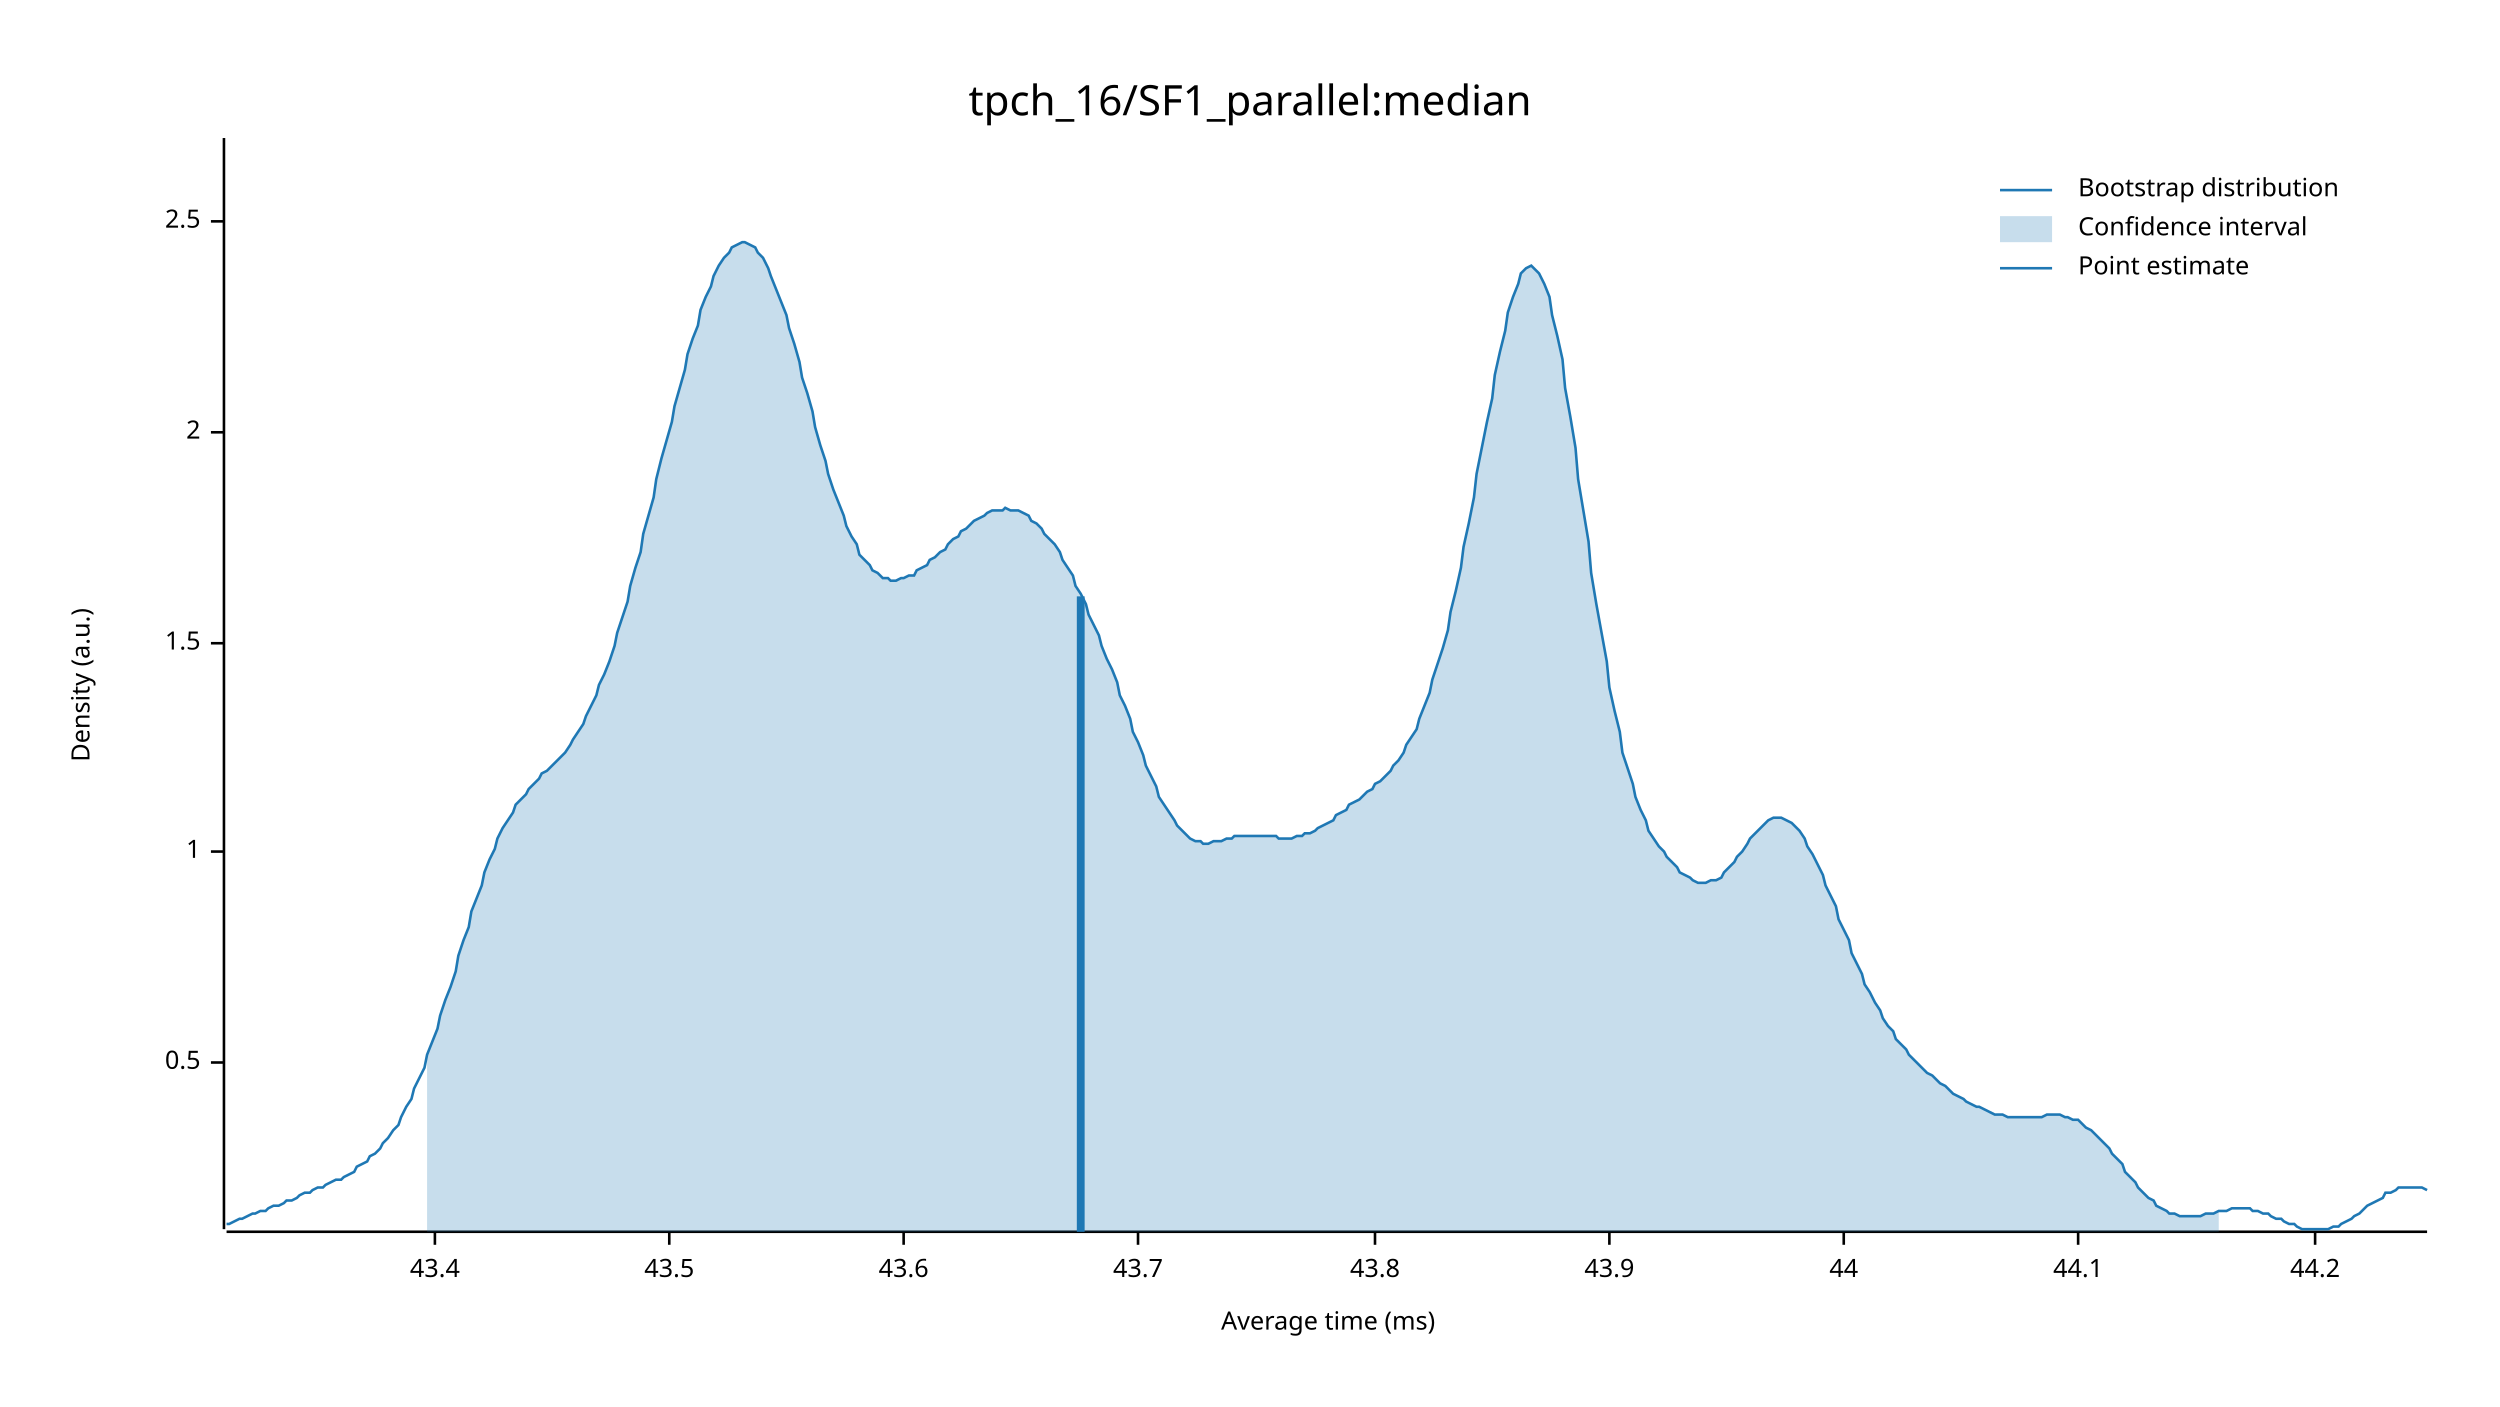
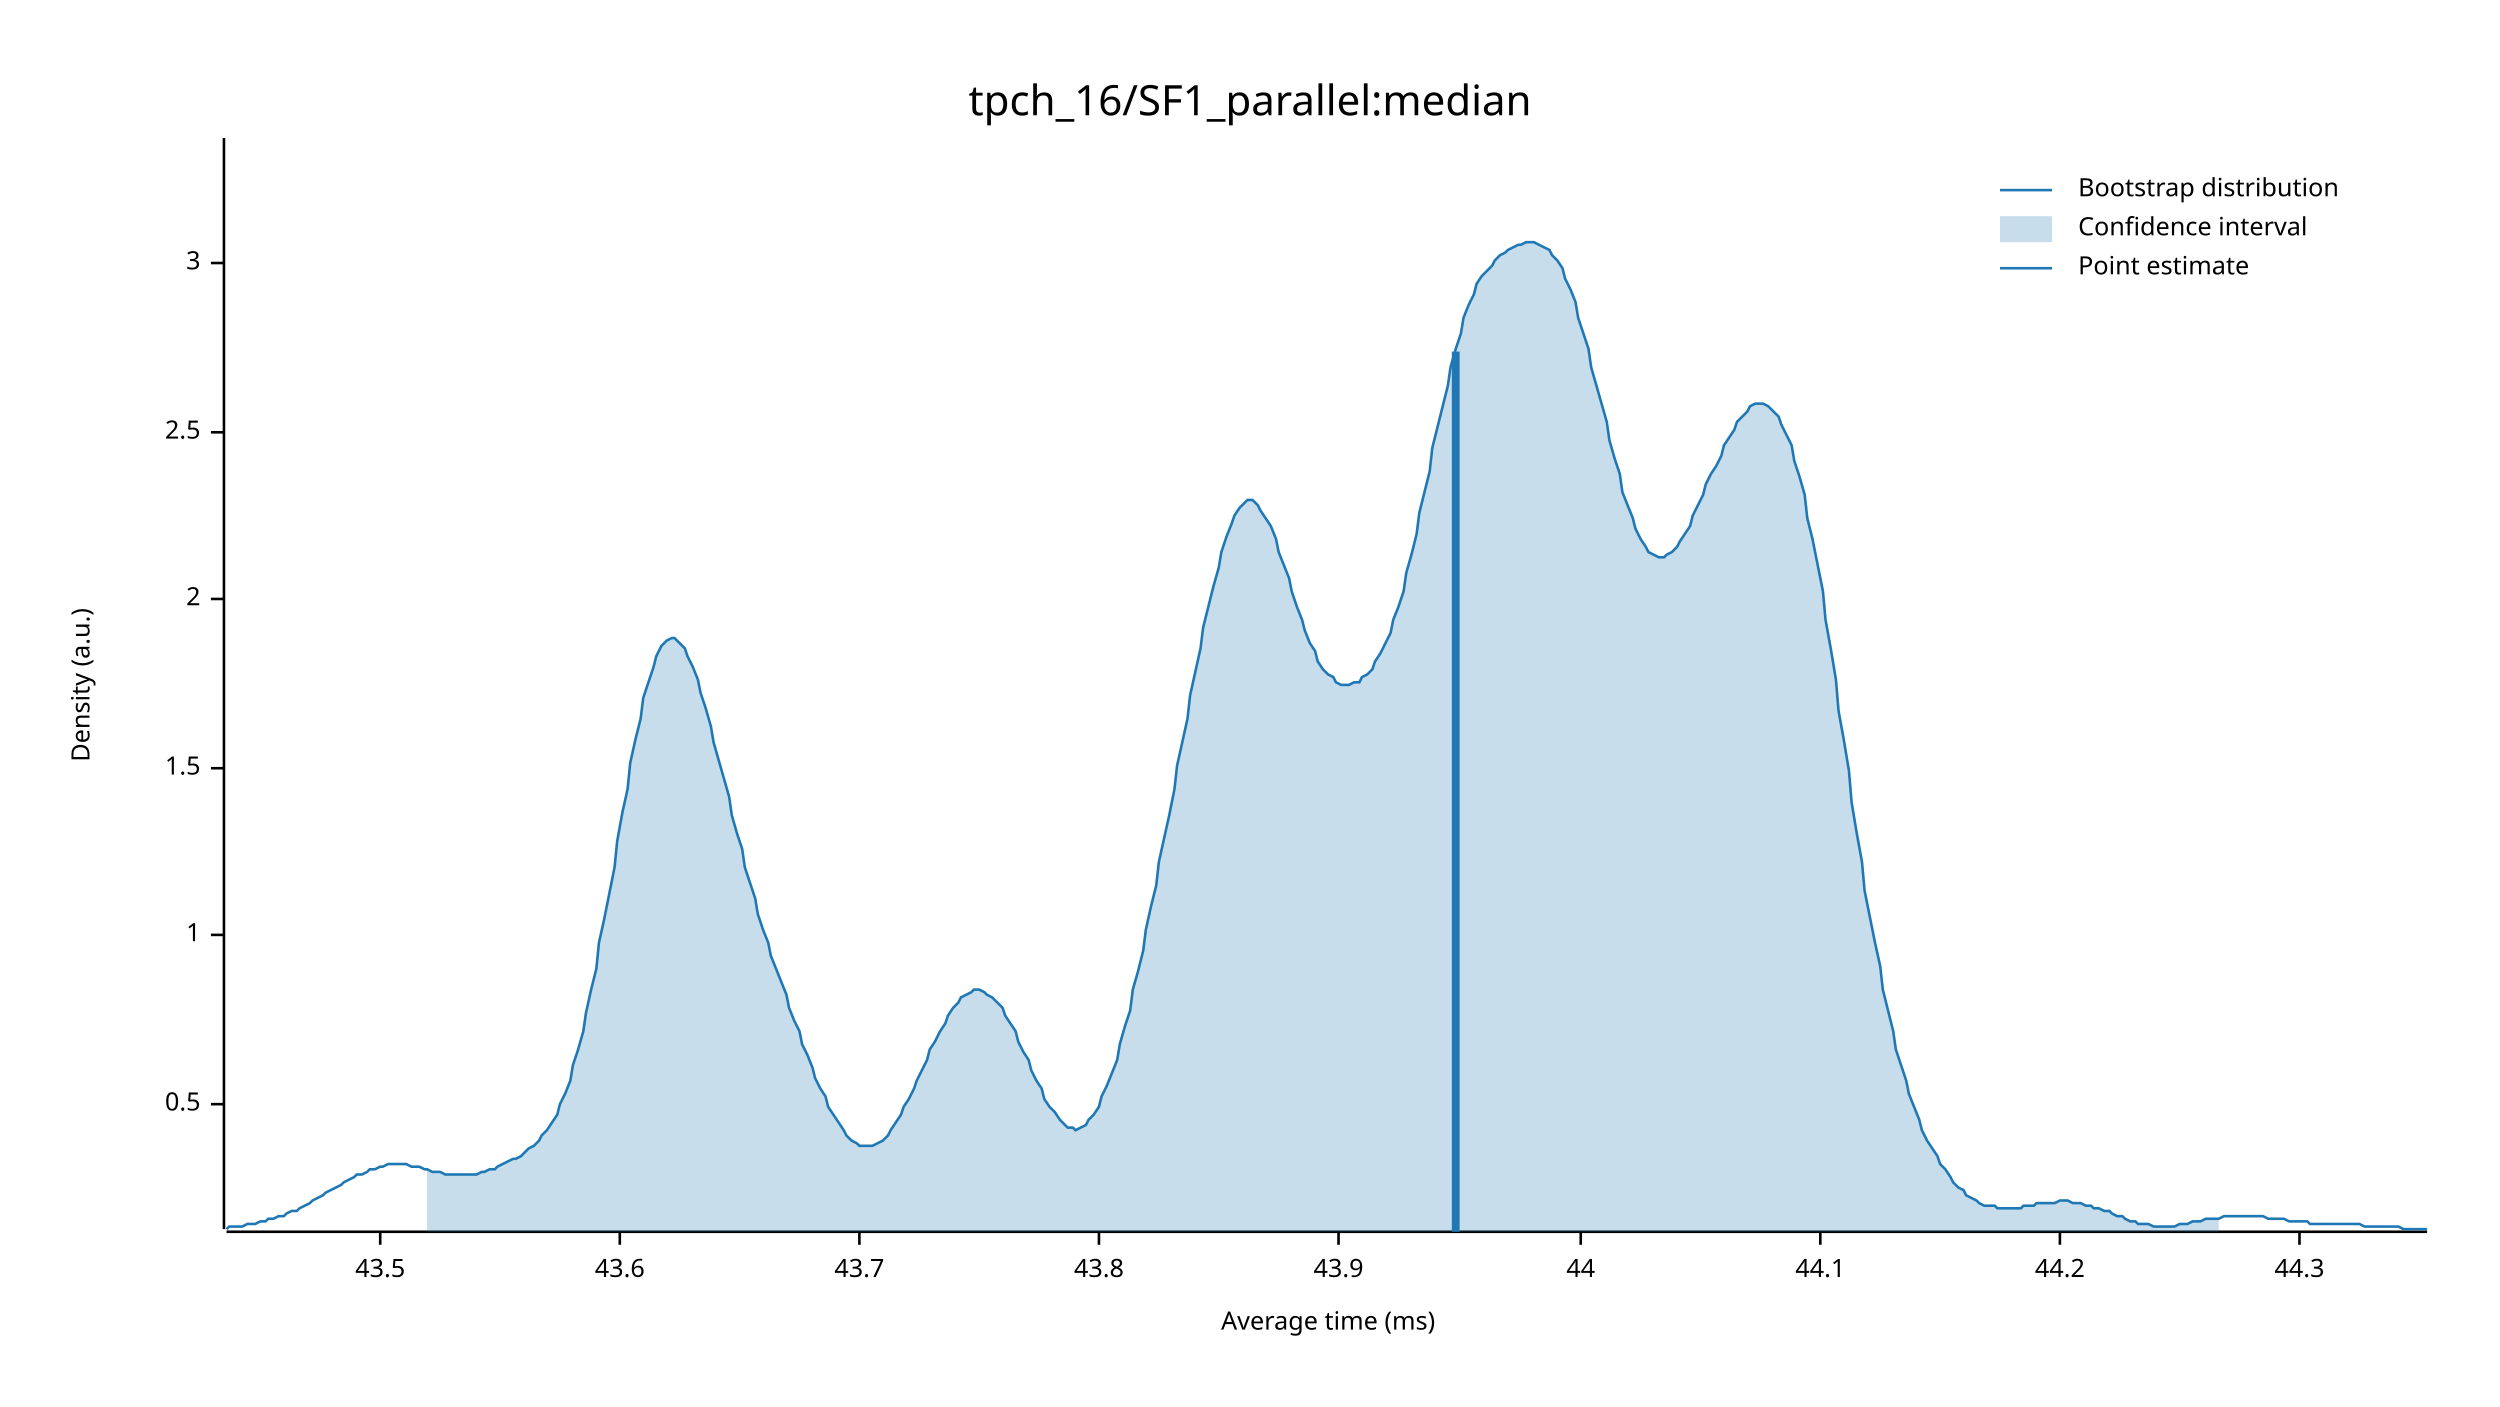
<svg xmlns="http://www.w3.org/2000/svg" width="960" height="540" viewBox="0 0 960 540">
  <text x="480" y="32" dy="0.76em" text-anchor="middle" font-family="sans-serif" font-size="16.129" opacity="1" fill="#000000">
tpch_16/SF1_parallel:median
</text>
  <text x="27" y="263" dy="0.76em" text-anchor="middle" font-family="sans-serif" font-size="9.677" opacity="1" fill="#000000" transform="rotate(270, 27, 263)">
Density (a.u.)
</text>
  <text x="510" y="513" dy="-0.5ex" text-anchor="middle" font-family="sans-serif" font-size="9.677" opacity="1" fill="#000000">
Average time (ms)
</text>
  <polyline fill="none" opacity="1" stroke="#000000" stroke-width="1" points="86,53 86,472 " />
-   <text x="77" y="408" dy="0.5ex" text-anchor="end" font-family="sans-serif" font-size="9.677" opacity="1" fill="#000000">
+   <text x="77" y="424" dy="0.5ex" text-anchor="end" font-family="sans-serif" font-size="9.677" opacity="1" fill="#000000">
0.5
</text>
-   <polyline fill="none" opacity="1" stroke="#000000" stroke-width="1" points="81,408 86,408 " />
-   <text x="77" y="327" dy="0.5ex" text-anchor="end" font-family="sans-serif" font-size="9.677" opacity="1" fill="#000000">
+   <polyline fill="none" opacity="1" stroke="#000000" stroke-width="1" points="81,424 86,424 " />
+   <text x="77" y="359" dy="0.5ex" text-anchor="end" font-family="sans-serif" font-size="9.677" opacity="1" fill="#000000">
1
</text>
-   <polyline fill="none" opacity="1" stroke="#000000" stroke-width="1" points="81,327 86,327 " />
-   <text x="77" y="247" dy="0.5ex" text-anchor="end" font-family="sans-serif" font-size="9.677" opacity="1" fill="#000000">
+   <polyline fill="none" opacity="1" stroke="#000000" stroke-width="1" points="81,359 86,359 " />
+   <text x="77" y="295" dy="0.5ex" text-anchor="end" font-family="sans-serif" font-size="9.677" opacity="1" fill="#000000">
1.5
</text>
-   <polyline fill="none" opacity="1" stroke="#000000" stroke-width="1" points="81,247 86,247 " />
-   <text x="77" y="166" dy="0.5ex" text-anchor="end" font-family="sans-serif" font-size="9.677" opacity="1" fill="#000000">
+   <polyline fill="none" opacity="1" stroke="#000000" stroke-width="1" points="81,295 86,295 " />
+   <text x="77" y="230" dy="0.5ex" text-anchor="end" font-family="sans-serif" font-size="9.677" opacity="1" fill="#000000">
2
</text>
-   <polyline fill="none" opacity="1" stroke="#000000" stroke-width="1" points="81,166 86,166 " />
-   <text x="77" y="85" dy="0.5ex" text-anchor="end" font-family="sans-serif" font-size="9.677" opacity="1" fill="#000000">
+   <polyline fill="none" opacity="1" stroke="#000000" stroke-width="1" points="81,230 86,230 " />
+   <text x="77" y="166" dy="0.5ex" text-anchor="end" font-family="sans-serif" font-size="9.677" opacity="1" fill="#000000">
2.5
</text>
-   <polyline fill="none" opacity="1" stroke="#000000" stroke-width="1" points="81,85 86,85 " />
+   <polyline fill="none" opacity="1" stroke="#000000" stroke-width="1" points="81,166 86,166 " />
+   <text x="77" y="101" dy="0.5ex" text-anchor="end" font-family="sans-serif" font-size="9.677" opacity="1" fill="#000000">
+ 3
+ </text>
+   <polyline fill="none" opacity="1" stroke="#000000" stroke-width="1" points="81,101 86,101 " />
  <polyline fill="none" opacity="1" stroke="#000000" stroke-width="1" points="87,473 932,473 " />
-   <text x="167" y="483" dy="0.76em" text-anchor="middle" font-family="sans-serif" font-size="9.677" opacity="1" fill="#000000">
- 43.4
- </text>
-   <polyline fill="none" opacity="1" stroke="#000000" stroke-width="1" points="167,473 167,478 " />
-   <text x="257" y="483" dy="0.76em" text-anchor="middle" font-family="sans-serif" font-size="9.677" opacity="1" fill="#000000">
+   <text x="146" y="483" dy="0.76em" text-anchor="middle" font-family="sans-serif" font-size="9.677" opacity="1" fill="#000000">
43.5
</text>
-   <polyline fill="none" opacity="1" stroke="#000000" stroke-width="1" points="257,473 257,478 " />
-   <text x="347" y="483" dy="0.76em" text-anchor="middle" font-family="sans-serif" font-size="9.677" opacity="1" fill="#000000">
+   <polyline fill="none" opacity="1" stroke="#000000" stroke-width="1" points="146,473 146,478 " />
+   <text x="238" y="483" dy="0.76em" text-anchor="middle" font-family="sans-serif" font-size="9.677" opacity="1" fill="#000000">
43.6
</text>
-   <polyline fill="none" opacity="1" stroke="#000000" stroke-width="1" points="347,473 347,478 " />
-   <text x="437" y="483" dy="0.76em" text-anchor="middle" font-family="sans-serif" font-size="9.677" opacity="1" fill="#000000">
+   <polyline fill="none" opacity="1" stroke="#000000" stroke-width="1" points="238,473 238,478 " />
+   <text x="330" y="483" dy="0.76em" text-anchor="middle" font-family="sans-serif" font-size="9.677" opacity="1" fill="#000000">
43.7
</text>
-   <polyline fill="none" opacity="1" stroke="#000000" stroke-width="1" points="437,473 437,478 " />
-   <text x="528" y="483" dy="0.76em" text-anchor="middle" font-family="sans-serif" font-size="9.677" opacity="1" fill="#000000">
+   <polyline fill="none" opacity="1" stroke="#000000" stroke-width="1" points="330,473 330,478 " />
+   <text x="422" y="483" dy="0.76em" text-anchor="middle" font-family="sans-serif" font-size="9.677" opacity="1" fill="#000000">
43.8
</text>
-   <polyline fill="none" opacity="1" stroke="#000000" stroke-width="1" points="528,473 528,478 " />
-   <text x="618" y="483" dy="0.76em" text-anchor="middle" font-family="sans-serif" font-size="9.677" opacity="1" fill="#000000">
+   <polyline fill="none" opacity="1" stroke="#000000" stroke-width="1" points="422,473 422,478 " />
+   <text x="514" y="483" dy="0.76em" text-anchor="middle" font-family="sans-serif" font-size="9.677" opacity="1" fill="#000000">
43.9
</text>
-   <polyline fill="none" opacity="1" stroke="#000000" stroke-width="1" points="618,473 618,478 " />
-   <text x="708" y="483" dy="0.76em" text-anchor="middle" font-family="sans-serif" font-size="9.677" opacity="1" fill="#000000">
+   <polyline fill="none" opacity="1" stroke="#000000" stroke-width="1" points="514,473 514,478 " />
+   <text x="607" y="483" dy="0.76em" text-anchor="middle" font-family="sans-serif" font-size="9.677" opacity="1" fill="#000000">
44
</text>
-   <polyline fill="none" opacity="1" stroke="#000000" stroke-width="1" points="708,473 708,478 " />
-   <text x="798" y="483" dy="0.76em" text-anchor="middle" font-family="sans-serif" font-size="9.677" opacity="1" fill="#000000">
+   <polyline fill="none" opacity="1" stroke="#000000" stroke-width="1" points="607,473 607,478 " />
+   <text x="699" y="483" dy="0.76em" text-anchor="middle" font-family="sans-serif" font-size="9.677" opacity="1" fill="#000000">
44.1
</text>
-   <polyline fill="none" opacity="1" stroke="#000000" stroke-width="1" points="798,473 798,478 " />
-   <text x="889" y="483" dy="0.76em" text-anchor="middle" font-family="sans-serif" font-size="9.677" opacity="1" fill="#000000">
+   <polyline fill="none" opacity="1" stroke="#000000" stroke-width="1" points="699,473 699,478 " />
+   <text x="791" y="483" dy="0.76em" text-anchor="middle" font-family="sans-serif" font-size="9.677" opacity="1" fill="#000000">
44.2
</text>
-   <polyline fill="none" opacity="1" stroke="#000000" stroke-width="1" points="889,473 889,478 " />
-   <polyline fill="none" opacity="1" stroke="#1F78B4" stroke-width="1" points="87,470 88,470 90,469 92,468 93,468 95,467 97,466 98,466 100,465 102,465 103,464 105,463 107,463 109,462 110,461 112,461 114,460 115,459 117,458 119,458 120,457 122,456 124,456 125,455 127,454 129,453 131,453 132,452 134,451 136,450 137,448 139,447 141,446 142,444 144,443 146,441 147,439 149,437 151,434 153,432 154,429 156,425 158,422 159,418 161,414 163,410 164,405 166,400 168,395 169,390 171,384 173,379 175,373 176,367 178,361 180,356 181,350 183,345 185,340 186,335 188,330 190,326 191,322 193,318 195,315 197,312 198,309 200,307 202,305 203,303 205,301 207,299 208,297 210,296 212,294 214,292 215,291 217,289 219,286 220,284 222,281 224,278 225,275 227,271 229,267 230,263 232,259 234,254 236,248 237,243 239,237 241,231 242,225 244,218 246,212 247,205 249,198 251,191 252,184 254,176 256,169 258,162 259,156 261,149 263,142 264,136 266,130 268,125 269,119 271,114 273,110 274,106 276,102 278,99 280,97 281,95 283,94 285,93 286,93 288,94 290,95 291,97 293,99 295,103 296,106 298,111 300,116 302,121 303,126 305,132 307,139 308,145 310,151 312,158 313,164 315,171 317,177 318,182 320,188 322,193 324,198 325,202 327,206 329,209 330,213 332,215 334,217 335,219 337,220 339,222 341,222 342,223 344,223 346,222 347,222 349,221 351,221 352,219 354,218 356,217 357,215 359,214 361,212 363,211 364,209 366,207 368,206 369,204 371,203 373,201 374,200 376,199 378,198 379,197 381,196 383,196 385,196 386,195 388,196 390,196 391,196 393,197 395,198 396,200 398,201 400,203 401,205 403,207 405,209 407,212 408,215 410,218 412,221 413,225 415,228 417,232 418,236 420,240 422,244 423,248 425,253 427,257 429,262 430,267 432,271 434,276 435,281 437,285 439,290 440,294 442,298 444,302 445,306 447,309 449,312 451,315 452,317 454,319 456,321 457,322 459,323 461,323 462,324 464,324 466,323 468,323 469,323 471,322 473,322 474,321 476,321 478,321 479,321 481,321 483,321 484,321 486,321 488,321 490,321 491,322 493,322 495,322 496,322 498,321 500,321 501,320 503,320 505,319 506,318 508,317 510,316 512,315 513,313 515,312 517,311 518,309 520,308 522,307 523,306 525,304 527,303 528,301 530,300 532,298 534,296 535,294 537,292 539,289 540,286 542,283 544,280 545,276 547,271 549,266 550,261 552,255 554,249 556,242 557,235 559,227 561,218 562,210 564,201 566,191 567,182 569,172 571,162 573,153 574,144 576,135 578,127 579,120 581,114 583,109 584,105 586,103 588,102 589,103 591,105 593,109 595,114 596,121 598,129 600,138 601,149 603,160 605,172 606,184 608,196 610,208 611,220 613,232 615,243 617,254 618,264 620,273 622,281 623,289 625,295 627,301 628,306 630,311 632,315 633,319 635,322 637,325 639,327 640,329 642,331 644,333 645,335 647,336 649,337 650,338 652,339 654,339 655,339 657,338 659,338 661,337 662,335 664,333 666,331 667,329 669,327 671,324 672,322 674,320 676,318 677,317 679,315 681,314 683,314 684,314 686,315 688,316 689,317 691,319 693,322 694,325 696,328 698,332 700,336 701,340 703,344 705,348 706,353 708,357 710,361 711,366 713,370 715,374 716,378 718,381 720,385 722,388 723,391 725,394 727,396 728,399 730,401 732,403 733,405 735,407 737,409 738,410 740,412 742,413 744,415 745,416 747,417 749,419 750,420 752,421 754,422 755,423 757,424 759,425 760,425 762,426 764,427 766,428 767,428 769,428 771,429 772,429 774,429 776,429 777,429 779,429 781,429 782,429 784,429 786,428 788,428 789,428 791,428 793,429 794,429 796,430 798,430 799,431 801,433 803,434 804,435 806,437 808,439 810,441 811,443 813,445 815,447 816,450 818,452 820,454 821,456 823,458 825,460 827,461 828,463 830,464 832,465 833,466 835,466 837,467 838,467 840,467 842,467 843,467 845,467 847,466 849,466 850,466 852,465 854,465 855,465 857,464 859,464 860,464 862,464 864,464 865,465 867,465 869,466 871,466 872,467 874,468 876,468 877,469 879,470 881,470 882,471 884,472 886,472 887,472 889,472 891,472 893,472 894,472 896,471 898,471 899,470 901,469 903,468 904,467 906,466 908,464 909,463 911,462 913,461 915,460 916,458 918,458 920,457 921,456 923,456 925,456 926,456 928,456 930,456 932,457 " />
-   <polygon opacity="0.25" fill="#1F78B4" points="164,405 166,400 168,395 169,390 171,384 173,379 175,373 176,367 178,361 180,356 181,350 183,345 185,340 186,335 188,330 190,326 191,322 193,318 195,315 197,312 198,309 200,307 202,305 203,303 205,301 207,299 208,297 210,296 212,294 214,292 215,291 217,289 219,286 220,284 222,281 224,278 225,275 227,271 229,267 230,263 232,259 234,254 236,248 237,243 239,237 241,231 242,225 244,218 246,212 247,205 249,198 251,191 252,184 254,176 256,169 258,162 259,156 261,149 263,142 264,136 266,130 268,125 269,119 271,114 273,110 274,106 276,102 278,99 280,97 281,95 283,94 285,93 286,93 288,94 290,95 291,97 293,99 295,103 296,106 298,111 300,116 302,121 303,126 305,132 307,139 308,145 310,151 312,158 313,164 315,171 317,177 318,182 320,188 322,193 324,198 325,202 327,206 329,209 330,213 332,215 334,217 335,219 337,220 339,222 341,222 342,223 344,223 346,222 347,222 349,221 351,221 352,219 354,218 356,217 357,215 359,214 361,212 363,211 364,209 366,207 368,206 369,204 371,203 373,201 374,200 376,199 378,198 379,197 381,196 383,196 385,196 386,195 388,196 390,196 391,196 393,197 395,198 396,200 398,201 400,203 401,205 403,207 405,209 407,212 408,215 410,218 412,221 413,225 415,228 417,232 418,236 420,240 422,244 423,248 425,253 427,257 429,262 430,267 432,271 434,276 435,281 437,285 439,290 440,294 442,298 444,302 445,306 447,309 449,312 451,315 452,317 454,319 456,321 457,322 459,323 461,323 462,324 464,324 466,323 468,323 469,323 471,322 473,322 474,321 476,321 478,321 479,321 481,321 483,321 484,321 486,321 488,321 490,321 491,322 493,322 495,322 496,322 498,321 500,321 501,320 503,320 505,319 506,318 508,317 510,316 512,315 513,313 515,312 517,311 518,309 520,308 522,307 523,306 525,304 527,303 528,301 530,300 532,298 534,296 535,294 537,292 539,289 540,286 542,283 544,280 545,276 547,271 549,266 550,261 552,255 554,249 556,242 557,235 559,227 561,218 562,210 564,201 566,191 567,182 569,172 571,162 573,153 574,144 576,135 578,127 579,120 581,114 583,109 584,105 586,103 588,102 589,103 591,105 593,109 595,114 596,121 598,129 600,138 601,149 603,160 605,172 606,184 608,196 610,208 611,220 613,232 615,243 617,254 618,264 620,273 622,281 623,289 625,295 627,301 628,306 630,311 632,315 633,319 635,322 637,325 639,327 640,329 642,331 644,333 645,335 647,336 649,337 650,338 652,339 654,339 655,339 657,338 659,338 661,337 662,335 664,333 666,331 667,329 669,327 671,324 672,322 674,320 676,318 677,317 679,315 681,314 683,314 684,314 686,315 688,316 689,317 691,319 693,322 694,325 696,328 698,332 700,336 701,340 703,344 705,348 706,353 708,357 710,361 711,366 713,370 715,374 716,378 718,381 720,385 722,388 723,391 725,394 727,396 728,399 730,401 732,403 733,405 735,407 737,409 738,410 740,412 742,413 744,415 745,416 747,417 749,419 750,420 752,421 754,422 755,423 757,424 759,425 760,425 762,426 764,427 766,428 767,428 769,428 771,429 772,429 774,429 776,429 777,429 779,429 781,429 782,429 784,429 786,428 788,428 789,428 791,428 793,429 794,429 796,430 798,430 799,431 801,433 803,434 804,435 806,437 808,439 810,441 811,443 813,445 815,447 816,450 818,452 820,454 821,456 823,458 825,460 827,461 828,463 830,464 832,465 833,466 835,466 837,467 838,467 840,467 842,467 843,467 845,467 847,466 849,466 850,466 852,465 852,473 164,473 " />
-   <polyline fill="none" opacity="1" stroke="#1F78B4" stroke-width="3" points="415,473 415,229 " />
+   <polyline fill="none" opacity="1" stroke="#000000" stroke-width="1" points="791,473 791,478 " />
+   <text x="883" y="483" dy="0.76em" text-anchor="middle" font-family="sans-serif" font-size="9.677" opacity="1" fill="#000000">
+ 44.3
+ </text>
+   <polyline fill="none" opacity="1" stroke="#000000" stroke-width="1" points="883,473 883,478 " />
+   <polyline fill="none" opacity="1" stroke="#1F78B4" stroke-width="1" points="87,472 88,471 90,471 92,471 93,471 95,470 97,470 98,470 100,469 102,469 103,468 105,468 107,467 109,467 110,466 112,465 114,465 115,464 117,463 119,462 120,461 122,460 124,459 125,458 127,457 129,456 131,455 132,454 134,453 136,452 137,451 139,451 141,450 142,449 144,449 146,448 147,448 149,447 151,447 153,447 154,447 156,447 158,448 159,448 161,448 163,449 164,449 166,450 168,450 169,450 171,451 173,451 175,451 176,451 178,451 180,451 181,451 183,451 185,450 186,450 188,449 190,449 191,448 193,447 195,446 197,445 198,445 200,444 202,442 203,441 205,440 207,438 208,436 210,434 212,431 214,428 215,424 217,420 219,415 220,409 222,403 224,396 225,389 227,380 229,372 230,362 232,353 234,343 236,333 237,323 239,312 241,303 242,293 244,284 246,276 247,268 249,262 251,256 252,252 254,248 256,246 258,245 259,245 261,247 263,249 264,252 266,256 268,261 269,266 271,272 273,279 274,285 276,292 278,299 280,306 281,313 283,320 285,326 286,333 288,339 290,345 291,351 293,357 295,362 296,367 298,372 300,377 302,382 303,387 305,392 307,396 308,401 310,405 312,410 313,414 315,418 317,421 318,425 320,428 322,431 324,434 325,436 327,438 329,439 330,440 332,440 334,440 335,440 337,439 339,438 341,436 342,434 344,431 346,428 347,425 349,422 351,418 352,415 354,411 356,407 357,403 359,400 361,396 363,393 364,390 366,387 368,385 369,383 371,382 373,381 374,380 376,380 378,381 379,382 381,383 383,385 385,387 386,390 388,393 390,396 391,400 393,404 395,407 396,411 398,415 400,418 401,422 403,425 405,427 407,430 408,431 410,433 412,433 413,434 415,433 417,432 418,430 420,428 422,425 423,421 425,417 427,412 429,407 430,401 432,394 434,388 435,380 437,373 439,365 440,357 442,348 444,340 445,331 447,322 449,313 451,303 452,294 454,285 456,276 457,267 459,258 461,249 462,241 464,233 466,225 468,218 469,212 471,206 473,201 474,198 476,195 478,193 479,192 481,192 483,194 484,196 486,199 488,202 490,207 491,212 493,217 495,222 496,227 498,233 500,238 501,242 503,247 505,250 506,254 508,257 510,259 512,260 513,262 515,263 517,263 518,263 520,262 522,262 523,260 525,259 527,257 528,254 530,251 532,247 534,243 535,238 537,233 539,227 540,220 542,213 544,205 545,197 547,189 549,181 550,172 552,164 554,156 556,148 557,141 559,134 561,128 562,122 564,117 566,113 567,109 569,106 571,104 573,102 574,100 576,98 578,97 579,96 581,95 583,94 584,94 586,93 588,93 589,93 591,94 593,95 595,96 596,98 598,100 600,103 601,107 603,111 605,116 606,122 608,128 610,134 611,141 613,148 615,155 617,162 618,169 620,176 622,182 623,189 625,194 627,199 628,203 630,207 632,210 633,212 635,213 637,214 639,214 640,213 642,212 644,210 645,208 647,205 649,202 650,198 652,194 654,190 655,186 657,182 659,179 661,175 662,171 664,168 666,165 667,162 669,160 671,158 672,156 674,155 676,155 677,155 679,156 681,158 683,160 684,163 686,167 688,171 689,177 691,183 693,190 694,199 696,207 698,217 700,227 701,238 703,249 705,261 706,273 708,284 710,296 711,308 713,320 715,331 716,342 718,352 720,362 722,371 723,380 725,388 727,396 728,403 730,409 732,415 733,420 735,425 737,430 738,434 740,438 742,441 744,444 745,447 747,449 749,452 750,454 752,456 754,457 755,459 757,460 759,461 760,462 762,463 764,463 766,463 767,464 769,464 771,464 772,464 774,464 776,464 777,463 779,463 781,463 782,462 784,462 786,462 788,462 789,462 791,461 793,461 794,461 796,462 798,462 799,462 801,463 803,463 804,464 806,464 808,465 810,465 811,466 813,467 815,467 816,468 818,469 820,469 821,470 823,470 825,470 827,471 828,471 830,471 832,471 833,471 835,471 837,470 838,470 840,470 842,469 843,469 845,469 847,468 849,468 850,468 852,468 854,467 855,467 857,467 859,467 860,467 862,467 864,467 865,467 867,467 869,467 871,468 872,468 874,468 876,468 877,468 879,469 881,469 882,469 884,469 886,469 887,470 889,470 891,470 893,470 894,470 896,470 898,470 899,470 901,470 903,470 904,470 906,470 908,471 909,471 911,471 913,471 915,471 916,471 918,471 920,471 921,471 923,472 925,472 926,472 928,472 930,472 932,472 " />
+   <polygon opacity="0.25" fill="#1F78B4" points="164,449 166,450 168,450 169,450 171,451 173,451 175,451 176,451 178,451 180,451 181,451 183,451 185,450 186,450 188,449 190,449 191,448 193,447 195,446 197,445 198,445 200,444 202,442 203,441 205,440 207,438 208,436 210,434 212,431 214,428 215,424 217,420 219,415 220,409 222,403 224,396 225,389 227,380 229,372 230,362 232,353 234,343 236,333 237,323 239,312 241,303 242,293 244,284 246,276 247,268 249,262 251,256 252,252 254,248 256,246 258,245 259,245 261,247 263,249 264,252 266,256 268,261 269,266 271,272 273,279 274,285 276,292 278,299 280,306 281,313 283,320 285,326 286,333 288,339 290,345 291,351 293,357 295,362 296,367 298,372 300,377 302,382 303,387 305,392 307,396 308,401 310,405 312,410 313,414 315,418 317,421 318,425 320,428 322,431 324,434 325,436 327,438 329,439 330,440 332,440 334,440 335,440 337,439 339,438 341,436 342,434 344,431 346,428 347,425 349,422 351,418 352,415 354,411 356,407 357,403 359,400 361,396 363,393 364,390 366,387 368,385 369,383 371,382 373,381 374,380 376,380 378,381 379,382 381,383 383,385 385,387 386,390 388,393 390,396 391,400 393,404 395,407 396,411 398,415 400,418 401,422 403,425 405,427 407,430 408,431 410,433 412,433 413,434 415,433 417,432 418,430 420,428 422,425 423,421 425,417 427,412 429,407 430,401 432,394 434,388 435,380 437,373 439,365 440,357 442,348 444,340 445,331 447,322 449,313 451,303 452,294 454,285 456,276 457,267 459,258 461,249 462,241 464,233 466,225 468,218 469,212 471,206 473,201 474,198 476,195 478,193 479,192 481,192 483,194 484,196 486,199 488,202 490,207 491,212 493,217 495,222 496,227 498,233 500,238 501,242 503,247 505,250 506,254 508,257 510,259 512,260 513,262 515,263 517,263 518,263 520,262 522,262 523,260 525,259 527,257 528,254 530,251 532,247 534,243 535,238 537,233 539,227 540,220 542,213 544,205 545,197 547,189 549,181 550,172 552,164 554,156 556,148 557,141 559,134 561,128 562,122 564,117 566,113 567,109 569,106 571,104 573,102 574,100 576,98 578,97 579,96 581,95 583,94 584,94 586,93 588,93 589,93 591,94 593,95 595,96 596,98 598,100 600,103 601,107 603,111 605,116 606,122 608,128 610,134 611,141 613,148 615,155 617,162 618,169 620,176 622,182 623,189 625,194 627,199 628,203 630,207 632,210 633,212 635,213 637,214 639,214 640,213 642,212 644,210 645,208 647,205 649,202 650,198 652,194 654,190 655,186 657,182 659,179 661,175 662,171 664,168 666,165 667,162 669,160 671,158 672,156 674,155 676,155 677,155 679,156 681,158 683,160 684,163 686,167 688,171 689,177 691,183 693,190 694,199 696,207 698,217 700,227 701,238 703,249 705,261 706,273 708,284 710,296 711,308 713,320 715,331 716,342 718,352 720,362 722,371 723,380 725,388 727,396 728,403 730,409 732,415 733,420 735,425 737,430 738,434 740,438 742,441 744,444 745,447 747,449 749,452 750,454 752,456 754,457 755,459 757,460 759,461 760,462 762,463 764,463 766,463 767,464 769,464 771,464 772,464 774,464 776,464 777,463 779,463 781,463 782,462 784,462 786,462 788,462 789,462 791,461 793,461 794,461 796,462 798,462 799,462 801,463 803,463 804,464 806,464 808,465 810,465 811,466 813,467 815,467 816,468 818,469 820,469 821,470 823,470 825,470 827,471 828,471 830,471 832,471 833,471 835,471 837,470 838,470 840,470 842,469 843,469 845,469 847,468 849,468 850,468 852,468 852,473 164,473 " />
+   <polyline fill="none" opacity="1" stroke="#1F78B4" stroke-width="3" points="559,473 559,135 " />
  <text x="798" y="68" dy="0.76em" text-anchor="start" font-family="sans-serif" font-size="9.677" opacity="1" fill="#000000">
Bootstrap distribution
</text>
  <text x="798" y="83" dy="0.76em" text-anchor="start" font-family="sans-serif" font-size="9.677" opacity="1" fill="#000000">
Confidence interval
</text>
  <text x="798" y="98" dy="0.76em" text-anchor="start" font-family="sans-serif" font-size="9.677" opacity="1" fill="#000000">
Point estimate
</text>
  <polyline fill="none" opacity="1" stroke="#1F78B4" stroke-width="1" points="768,73 788,73 " />
  <rect x="768" y="83" width="20" height="10" opacity="0.25" fill="#1F78B4" stroke="none" />
  <polyline fill="none" opacity="1" stroke="#1F78B4" stroke-width="1" points="768,103 788,103 " />
</svg>
